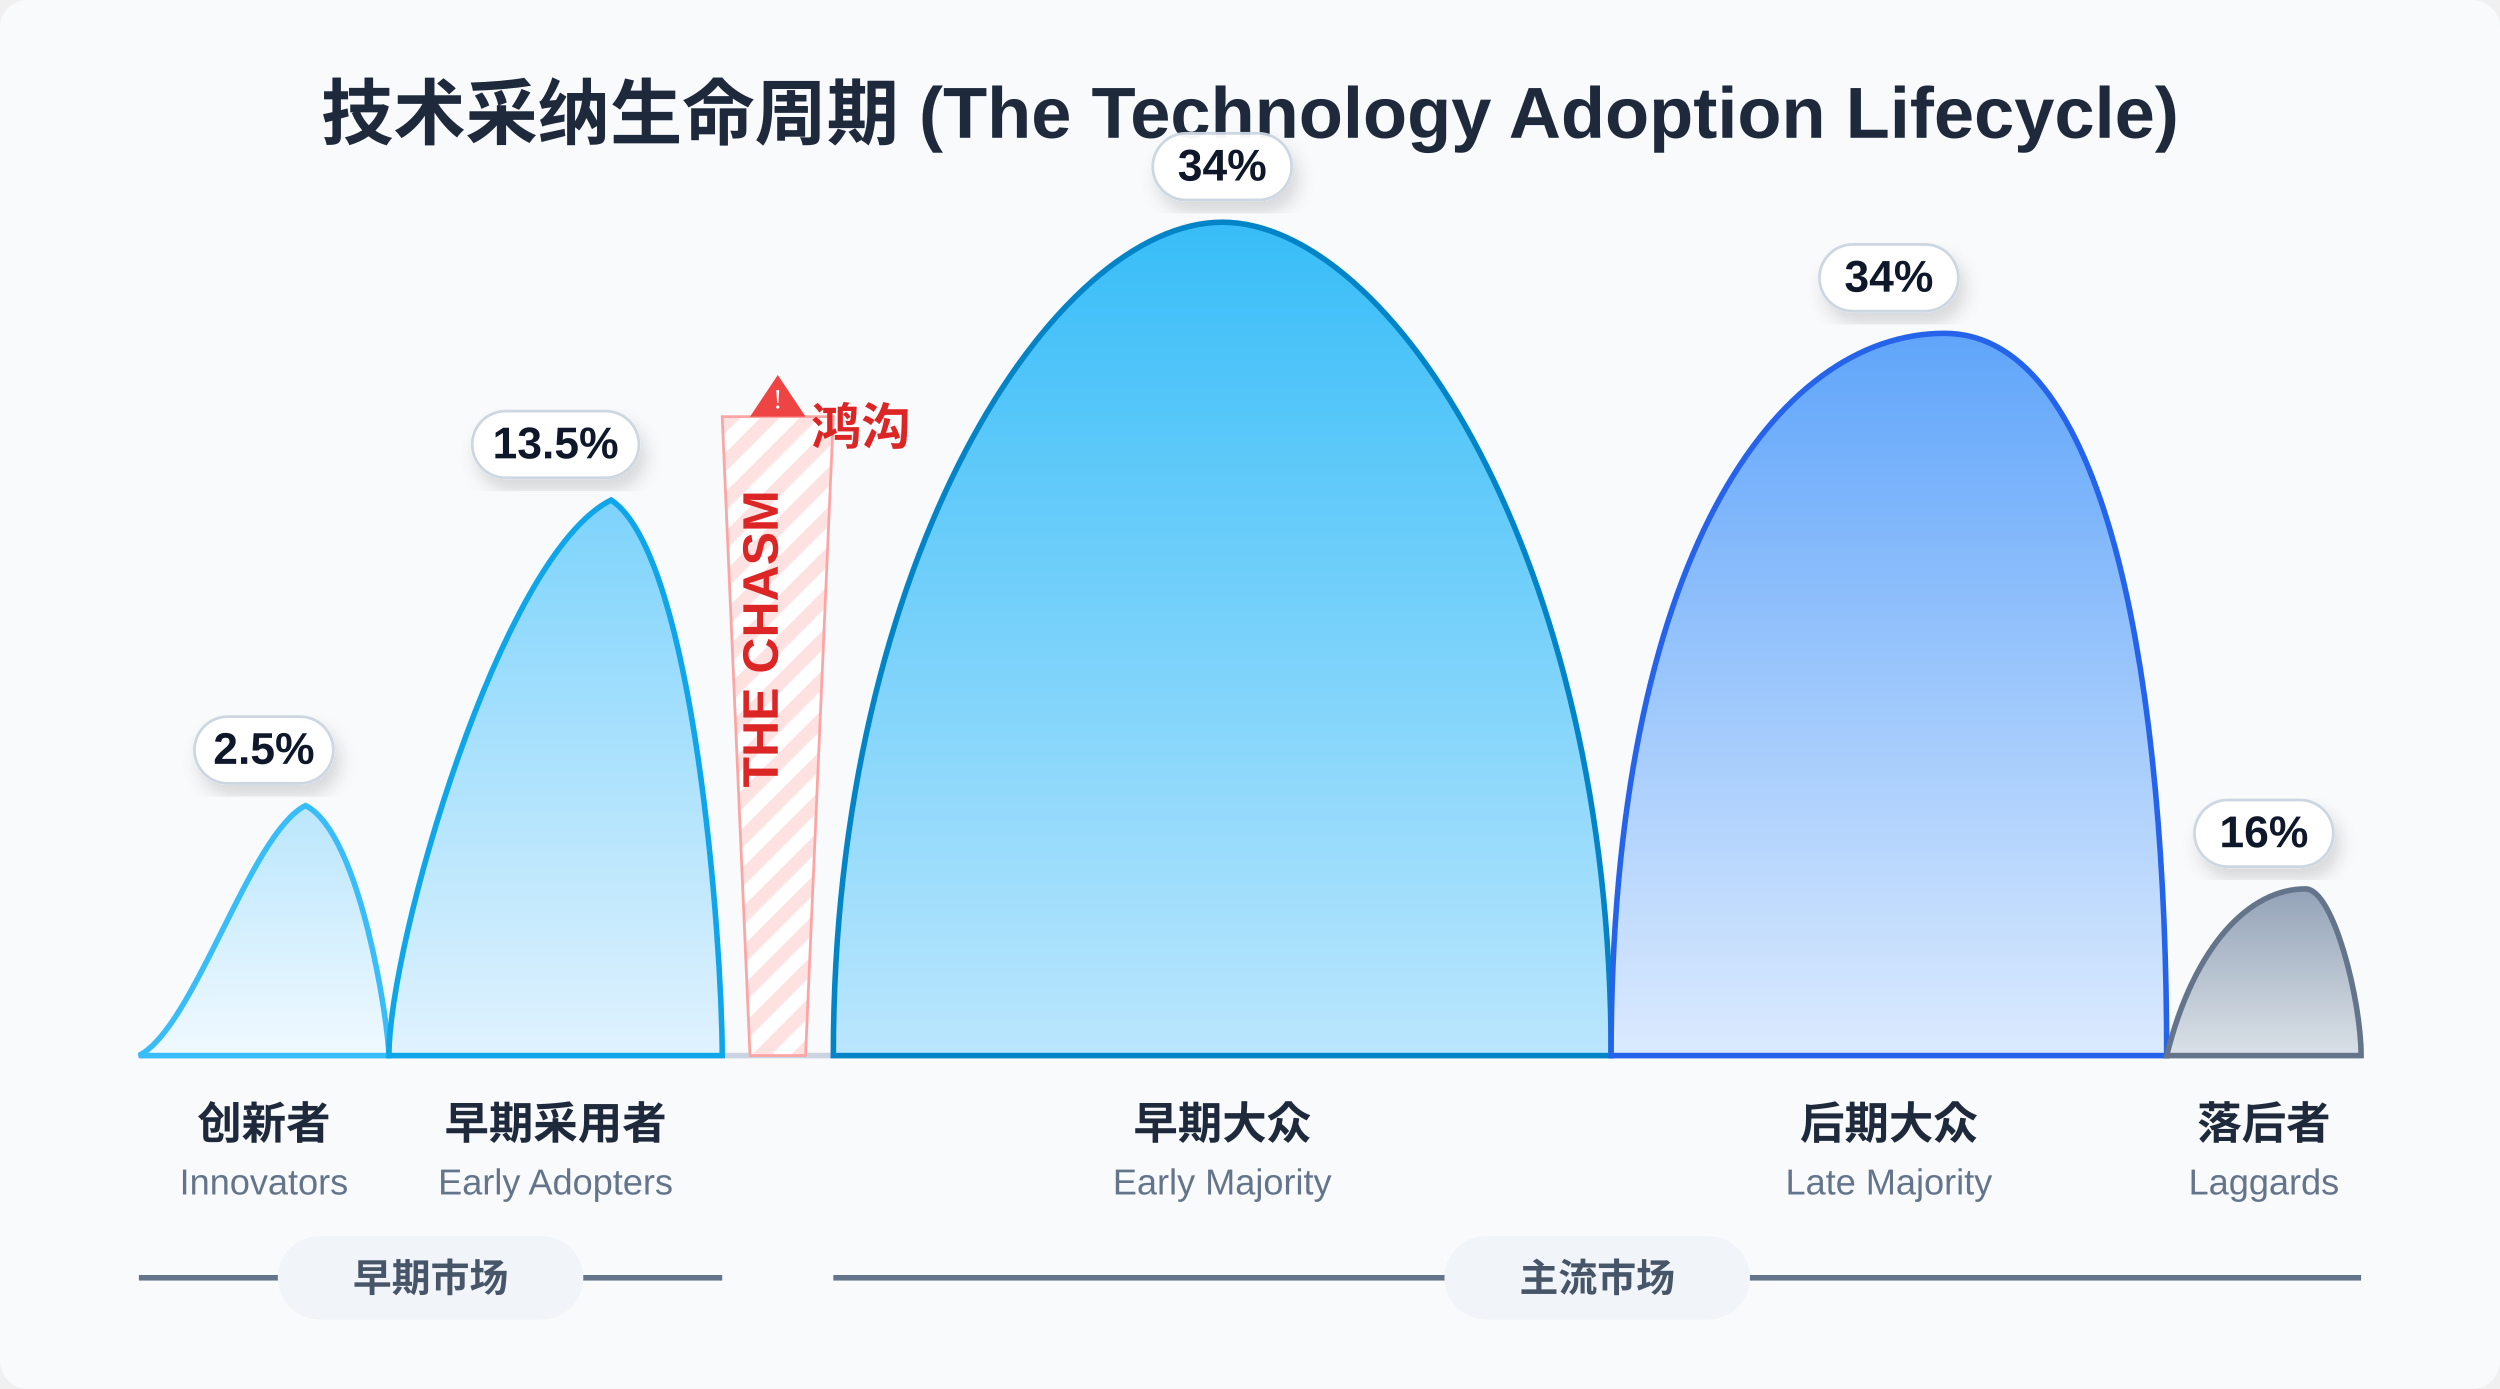
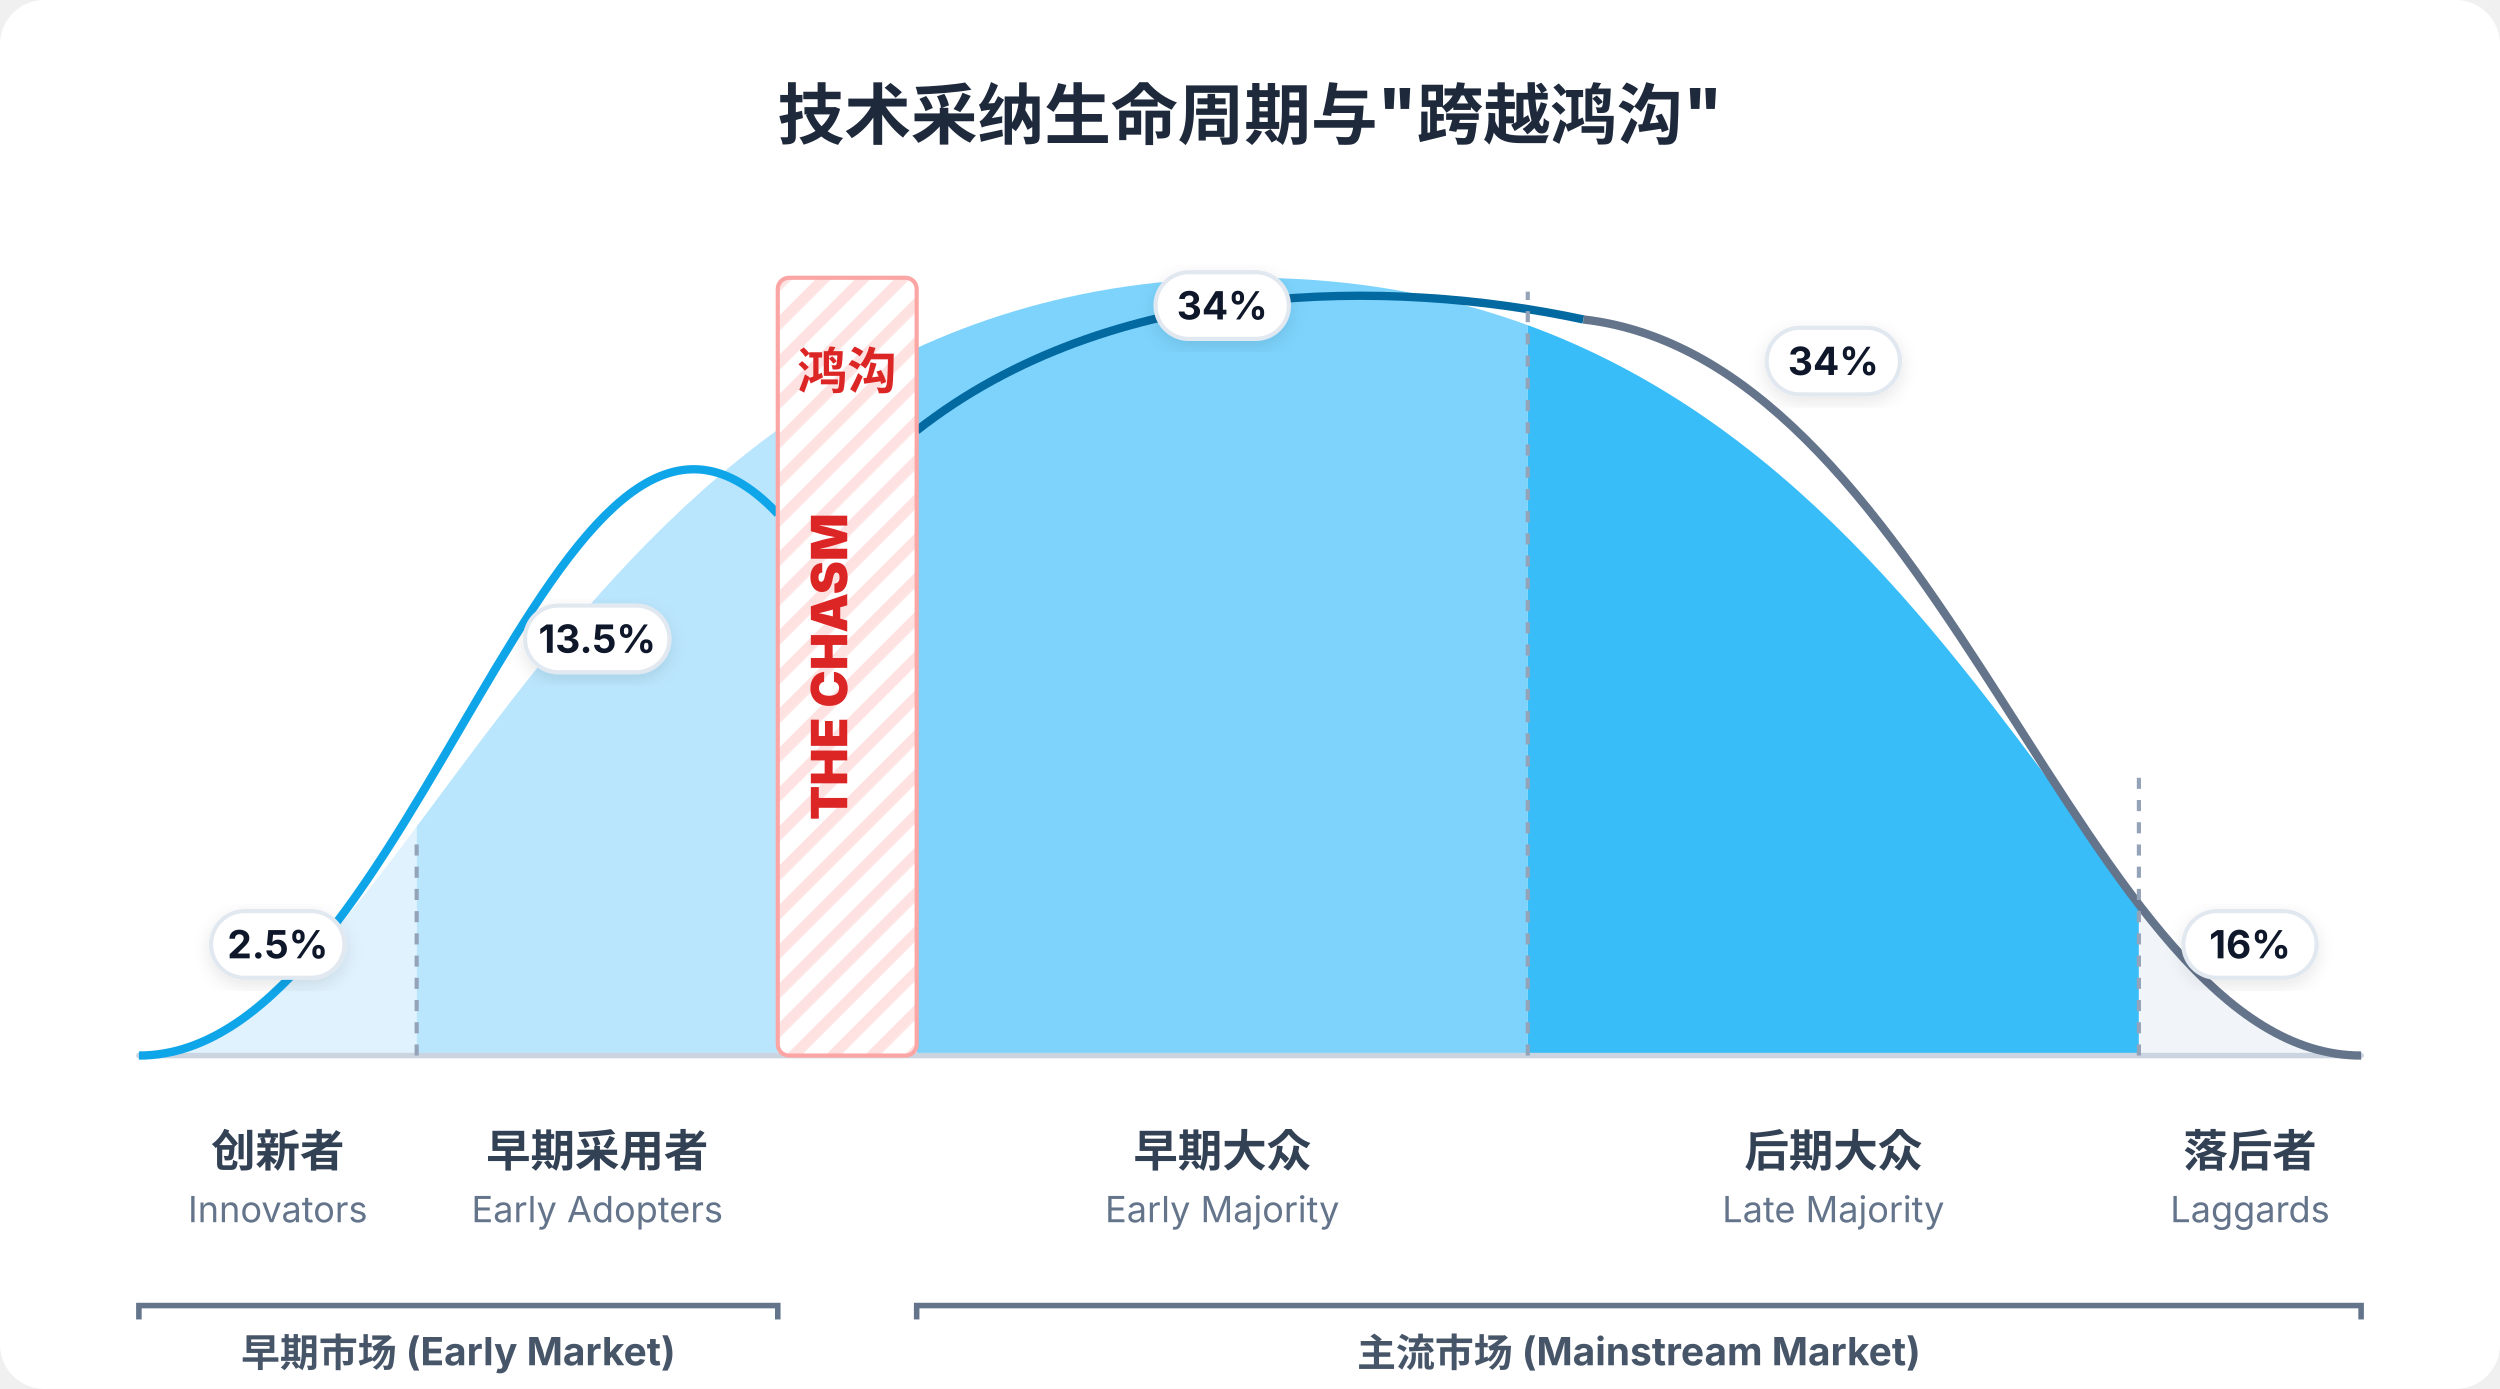
<svg xmlns="http://www.w3.org/2000/svg" viewBox="0 0 900 500">
  <defs>
    <style>
-       .text { font-family: Arial, sans-serif; }
-       .title { font-size: 26px; font-weight: bold; fill: #1e293b; }
+       .text { font-family: 'Inter', system-ui, -apple-system, sans-serif; }
+       .title { font-size: 24px; font-weight: 800; fill: #1e293b; }
      .label { font-size: 14px; fill: #475569; }
-       .percentage-box { fill: #ffffff; opacity: 0.95; stroke: #cbd5e1; stroke-width: 1; filter: url(#shadow); }
-       .percentage-text { font-size: 16px; font-weight: bold; fill: #0f172a; }
-       .axis { stroke: #cbd5e1; stroke-width: 2; }
-       .chasm-label { font-size: 18px; font-weight: bold; fill: #dc2626; }
-       .segment-title { font-size: 16px; font-weight: bold; fill: #1e293b; }
+       .percentage-box { fill: #ffffff; stroke: #e2e8f0; stroke-width: 1.5; filter: url(#shadow); }
+       .percentage-text { font-size: 14px; font-weight: 700; fill: #0f172a; }
+       .axis { stroke: #cbd5e1; stroke-width: 2; stroke-linecap: round; }
+       .chasm-label { font-size: 18px; font-weight: 900; fill: #dc2626; }
+       .segment-title { font-size: 16px; font-weight: 700; fill: #334155; }
      .segment-subtitle { font-size: 13px; fill: #64748b; }
-       .desc { font-size: 12px; fill: #94a3b8; }
+       
+       /* Path Strokes */
+       .curve-stroke { stroke-width: 3; stroke-linejoin: round; stroke-linecap: round; fill: none; }
    </style>
    <filter id="shadow" x="-20%" y="-20%" width="140%" height="140%">
-       <feDropShadow dx="2" dy="4" stdDeviation="3" flood-color="#000000" flood-opacity="0.15" />
+       <feDropShadow dx="0" dy="2" stdDeviation="3" flood-color="#000000" flood-opacity="0.1" />
    </filter>
-     <linearGradient id="grad1" x1="0%" y1="0%" x2="0%" y2="100%">
-       <stop offset="0%" style="stop-color:#bae6fd;stop-opacity:1" />
-       <stop offset="100%" style="stop-color:#f0f9ff;stop-opacity:1" />
-     </linearGradient>
-     <linearGradient id="grad2" x1="0%" y1="0%" x2="0%" y2="100%">
-       <stop offset="0%" style="stop-color:#7dd3fc;stop-opacity:1" />
-       <stop offset="100%" style="stop-color:#e0f2fe;stop-opacity:1" />
-     </linearGradient>
-     <linearGradient id="grad3" x1="0%" y1="0%" x2="0%" y2="100%">
-       <stop offset="0%" style="stop-color:#38bdf8;stop-opacity:1" />
-       <stop offset="100%" style="stop-color:#bae6fd;stop-opacity:1" />
-     </linearGradient>
-     <linearGradient id="grad4" x1="0%" y1="0%" x2="0%" y2="100%">
-       <stop offset="0%" style="stop-color:#60a5fa;stop-opacity:1" />
-       <stop offset="100%" style="stop-color:#dbeafe;stop-opacity:1" />
-     </linearGradient>
-     <linearGradient id="grad5" x1="0%" y1="0%" x2="0%" y2="100%">
-       <stop offset="0%" style="stop-color:#94a3b8;stop-opacity:1" />
-       <stop offset="100%" style="stop-color:#dae1e7;stop-opacity:1" />
-     </linearGradient>
+     <clipPath id="clip-innovators">
+       <rect x="50" y="0" width="100" height="500" />
+     </clipPath>
+     <clipPath id="clip-early-adopters">
+       <rect x="150" y="0" width="130" height="500" />
+     </clipPath>
+     <clipPath id="clip-early-majority">
+       <rect x="330" y="0" width="220" height="500" />
+     </clipPath>
+     <clipPath id="clip-late-majority">
+       <rect x="550" y="0" width="220" height="500" />
+     </clipPath>
+     <clipPath id="clip-laggards">
+       <rect x="770" y="0" width="80" height="500" />
+     </clipPath>
+     <path id="bell-curve" d="M 50,380 C 150,380 200,100 450,100 C 700,100 750,380 850,380" />
    <pattern id="chasmPattern" width="10" height="10" patternUnits="userSpaceOnUse" patternTransform="rotate(45)">
-       <rect width="5" height="10" fill="#fee2e2" />
-       <rect x="5" width="5" height="10" fill="#ffffff" />
+       <rect width="4" height="10" fill="#fee2e2" />
+       <rect x="4" width="6" height="10" fill="#ffffff" />
    </pattern>
  </defs>
-   <rect width="900" height="500" fill="#f8fafc" rx="10" ry="10" />
-   <text x="450" y="50" text-anchor="middle" class="text title">技术采纳生命周期 (The Technology Adoption Lifecycle)</text>
+   <rect width="900" height="500" fill="#ffffff" rx="16" ry="16" />
+   <text x="450" y="50" text-anchor="middle" class="text title">技术采纳生命周期与"跨越鸿沟"</text>
+   <g clip-path="url(#clip-innovators)">
+     <path d="M 50,380 C 150,380 200,100 450,100 C 700,100 750,380 850,380 L 850,380 L 50,380 Z" fill="#e0f2fe" />
+   </g>
+   <g clip-path="url(#clip-early-adopters)">
+     <path d="M 50,380 C 150,380 200,100 450,100 C 700,100 750,380 850,380 L 850,380 L 50,380 Z" fill="#bae6fd" />
+   </g>
+   <g clip-path="url(#clip-early-majority)">
+     <path d="M 50,380 C 150,380 200,100 450,100 C 700,100 750,380 850,380 L 850,380 L 50,380 Z" fill="#7dd3fc" />
+   </g>
+   <g clip-path="url(#clip-late-majority)">
+     <path d="M 50,380 C 150,380 200,100 450,100 C 700,100 750,380 850,380 L 850,380 L 50,380 Z" fill="#38bdf8" />
+   </g>
+   <g clip-path="url(#clip-laggards)">
+     <path d="M 50,380 C 150,380 200,100 450,100 C 700,100 750,380 850,380 L 850,380 L 50,380 Z" fill="#f1f5f9" />
+   </g>
  <line x1="50" y1="380" x2="850" y2="380" class="axis" />
-   <g transform="translate(260, 150)">
-     <path d="M 0,0 L 40,0 L 30,230 L 10,230 Z" fill="url(#chasmPattern)" stroke="#fca5a5" stroke-width="1" />
-     <text x="20" y="80" text-anchor="middle" class="text chasm-label" transform="rotate(-90 20 80)">THE CHASM</text>
-     <text x="50" y="10" text-anchor="middle" class="text chasm-label" font-size="14">鸿沟</text>
-     <path d="M 20,-15 L 10,0 L 30,0 Z" fill="#ef4444" />
-     <text x="20" y="-3" text-anchor="middle" font-size="10" fill="white">!</text>
+   <path d="M 50,380 C 150,380 200,100 280,185" fill="none" stroke="#0ea5e9" stroke-width="3" />
+   <path d="M 330,155 C 400,100 500,100 570,115" fill="none" stroke="#0369a1" stroke-width="3" />
+   <path d="M 570,115 C 700,130 750,380 850,380" fill="none" stroke="#64748b" stroke-width="3" />
+   <g transform="translate(280, 100)">
+     <rect x="0" y="0" width="50" height="280" fill="url(#chasmPattern)" stroke="#fca5a5" stroke-width="1.5" rx="4" />
+     <text x="25" y="140" text-anchor="middle" class="text chasm-label" transform="rotate(-90 25 140)">THE CHASM</text>
+     <text x="25" y="40" text-anchor="middle" class="text chasm-label" font-size="14">鸿沟</text>
  </g>
-   <path d="M 50,380 C 70,370 90,300 110,290 C 130,300 140,370 140,380 Z" fill="url(#grad1)" stroke="#38bdf8" stroke-width="2" />
-   <path d="M 140,380 C 140,340 180,200 220,180 C 250,200 260,340 260,380 Z" fill="url(#grad2)" stroke="#0ea5e9" stroke-width="2" />
-   <path d="M 300,380 C 300,200 380,80 440,80 C 500,80 580,200 580,380 Z" fill="url(#grad3)" stroke="#0284c7" stroke-width="2" />
-   <path d="M 580,380 C 580,200 640,120 700,120 C 760,120 780,250 780,380 Z" fill="url(#grad4)" stroke="#2563eb" stroke-width="2" />
-   <path d="M 780,380 C 790,340 810,320 830,320 C 840,320 850,360 850,380 Z" fill="url(#grad5)" stroke="#64748b" stroke-width="2" />
-   <g transform="translate(95, 270)">
-     <rect x="-25" y="-12" width="50" height="24" rx="12" class="percentage-box" />
+   <line x1="150" y1="380" x2="150" y2="300" stroke="#94a3b8" stroke-width="1.5" stroke-dasharray="4 4" />
+   <line x1="550" y1="380" x2="550" y2="105" stroke="#94a3b8" stroke-width="1.5" stroke-dasharray="4 4" />
+   <line x1="770" y1="380" x2="770" y2="280" stroke="#94a3b8" stroke-width="1.5" stroke-dasharray="4 4" />
+   <g transform="translate(100, 340)">
+     <rect x="-24" y="-12" width="48" height="24" rx="12" class="percentage-box" />
    <text x="0" y="5" text-anchor="middle" class="text percentage-text">2.5%</text>
  </g>
-   <g transform="translate(200, 160)">
-     <rect x="-30" y="-12" width="60" height="24" rx="12" class="percentage-box" />
+   <g transform="translate(215, 230)">
+     <rect x="-26" y="-12" width="52" height="24" rx="12" class="percentage-box" />
    <text x="0" y="5" text-anchor="middle" class="text percentage-text">13.5%</text>
  </g>
-   <g transform="translate(440, 60)">
-     <rect x="-25" y="-12" width="50" height="24" rx="12" class="percentage-box" />
+   <g transform="translate(440, 110)">
+     <rect x="-24" y="-12" width="48" height="24" rx="12" class="percentage-box" />
    <text x="0" y="5" text-anchor="middle" class="text percentage-text">34%</text>
  </g>
-   <g transform="translate(680, 100)">
-     <rect x="-25" y="-12" width="50" height="24" rx="12" class="percentage-box" />
+   <g transform="translate(660, 130)">
+     <rect x="-24" y="-12" width="48" height="24" rx="12" class="percentage-box" />
    <text x="0" y="5" text-anchor="middle" class="text percentage-text">34%</text>
  </g>
-   <g transform="translate(815, 300)">
-     <rect x="-25" y="-12" width="50" height="24" rx="12" class="percentage-box" />
+   <g transform="translate(810, 340)">
+     <rect x="-24" y="-12" width="48" height="24" rx="12" class="percentage-box" />
    <text x="0" y="5" text-anchor="middle" class="text percentage-text">16%</text>
  </g>
-   <g transform="translate(0, 410)">
-     <text x="95" y="0" text-anchor="middle" class="text segment-title">创新者</text>
-     <text x="95" y="20" text-anchor="middle" class="text segment-subtitle">Innovators</text>
-     <text x="200" y="0" text-anchor="middle" class="text segment-title">早期采用者</text>
-     <text x="200" y="20" text-anchor="middle" class="text segment-subtitle">Early Adopters</text>
+   <g transform="translate(0, 420)">
+     <text x="100" y="0" text-anchor="middle" class="text segment-title">创新者</text>
+     <text x="100" y="20" text-anchor="middle" class="text segment-subtitle">Innovators</text>
+     <text x="215" y="0" text-anchor="middle" class="text segment-title">早期采用者</text>
+     <text x="215" y="20" text-anchor="middle" class="text segment-subtitle">Early Adopters</text>
    <text x="440" y="0" text-anchor="middle" class="text segment-title">早期大众</text>
    <text x="440" y="20" text-anchor="middle" class="text segment-subtitle">Early Majority</text>
-     <text x="680" y="0" text-anchor="middle" class="text segment-title">后期大众</text>
-     <text x="680" y="20" text-anchor="middle" class="text segment-subtitle">Late Majority</text>
-     <text x="815" y="0" text-anchor="middle" class="text segment-title">落后者</text>
-     <text x="815" y="20" text-anchor="middle" class="text segment-subtitle">Laggards</text>
+     <text x="660" y="0" text-anchor="middle" class="text segment-title">后期大众</text>
+     <text x="660" y="20" text-anchor="middle" class="text segment-subtitle">Late Majority</text>
+     <text x="810" y="0" text-anchor="middle" class="text segment-title">落后者</text>
+     <text x="810" y="20" text-anchor="middle" class="text segment-subtitle">Laggards</text>
  </g>
-   <g transform="translate(0, 460)">
-     <line x1="50" y1="0" x2="260" y2="0" stroke="#64748b" stroke-width="2" marker-end="url(#arrow)" marker-start="url(#arrow)" />
-     <rect x="100" y="-15" width="110" height="30" rx="15" fill="#f1f5f9" opacity="1" />
-     <text x="155" y="5" text-anchor="middle" class="text label" font-weight="bold" fill="#0369a1">早期市场</text>
-     <line x1="300" y1="0" x2="850" y2="0" stroke="#64748b" stroke-width="2" marker-end="url(#arrow)" marker-start="url(#arrow)" />
-     <rect x="520" y="-15" width="110" height="30" rx="15" fill="#f1f5f9" opacity="1" />
-     <text x="575" y="5" text-anchor="middle" class="text label" font-weight="bold" fill="#1e3a8a">主流市场</text>
+   <g transform="translate(0, 470)">
+     <path d="M 50,5 L 50,0 L 280,0 L 280,5" fill="none" stroke="#64748b" stroke-width="2" />
+     <text x="165" y="22" text-anchor="middle" class="text label" font-weight="700" fill="#0369a1">早期市场 (Early Market)</text>
+     <path d="M 330,5 L 330,0 L 850,0 L 850,5" fill="none" stroke="#64748b" stroke-width="2" />
+     <text x="590" y="22" text-anchor="middle" class="text label" font-weight="700" fill="#1e3a8a">主流市场 (Mainstream Market)</text>
  </g>
</svg>
